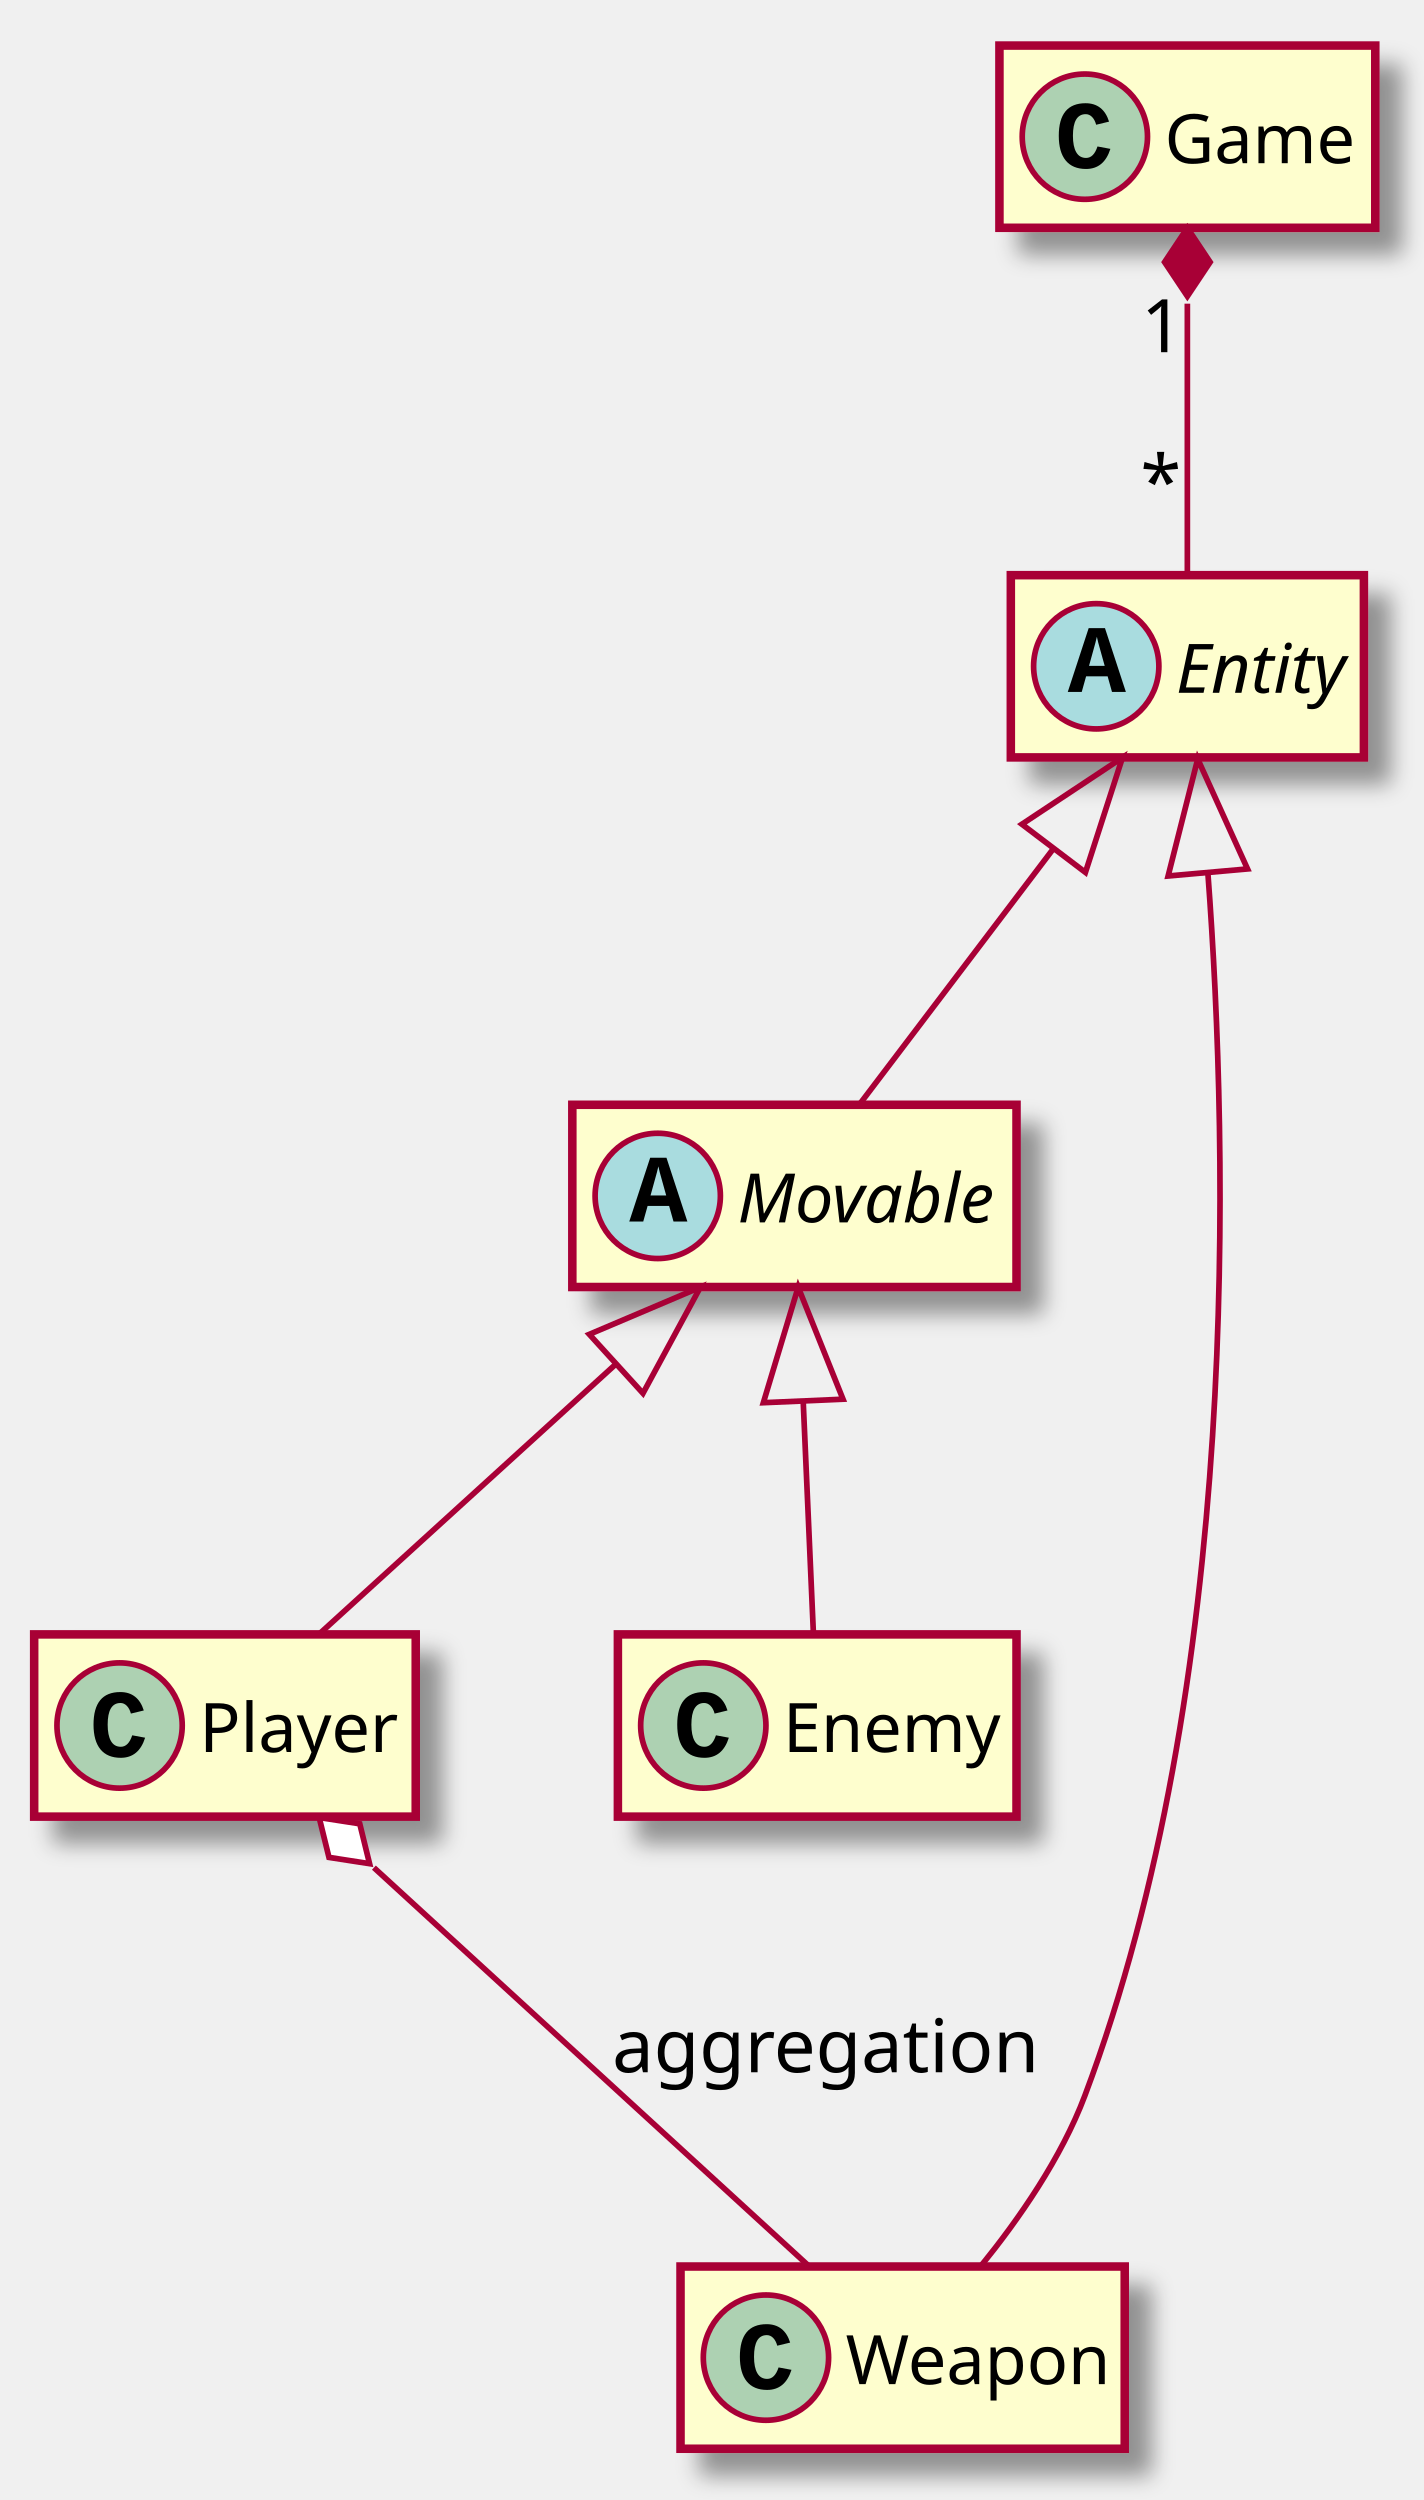
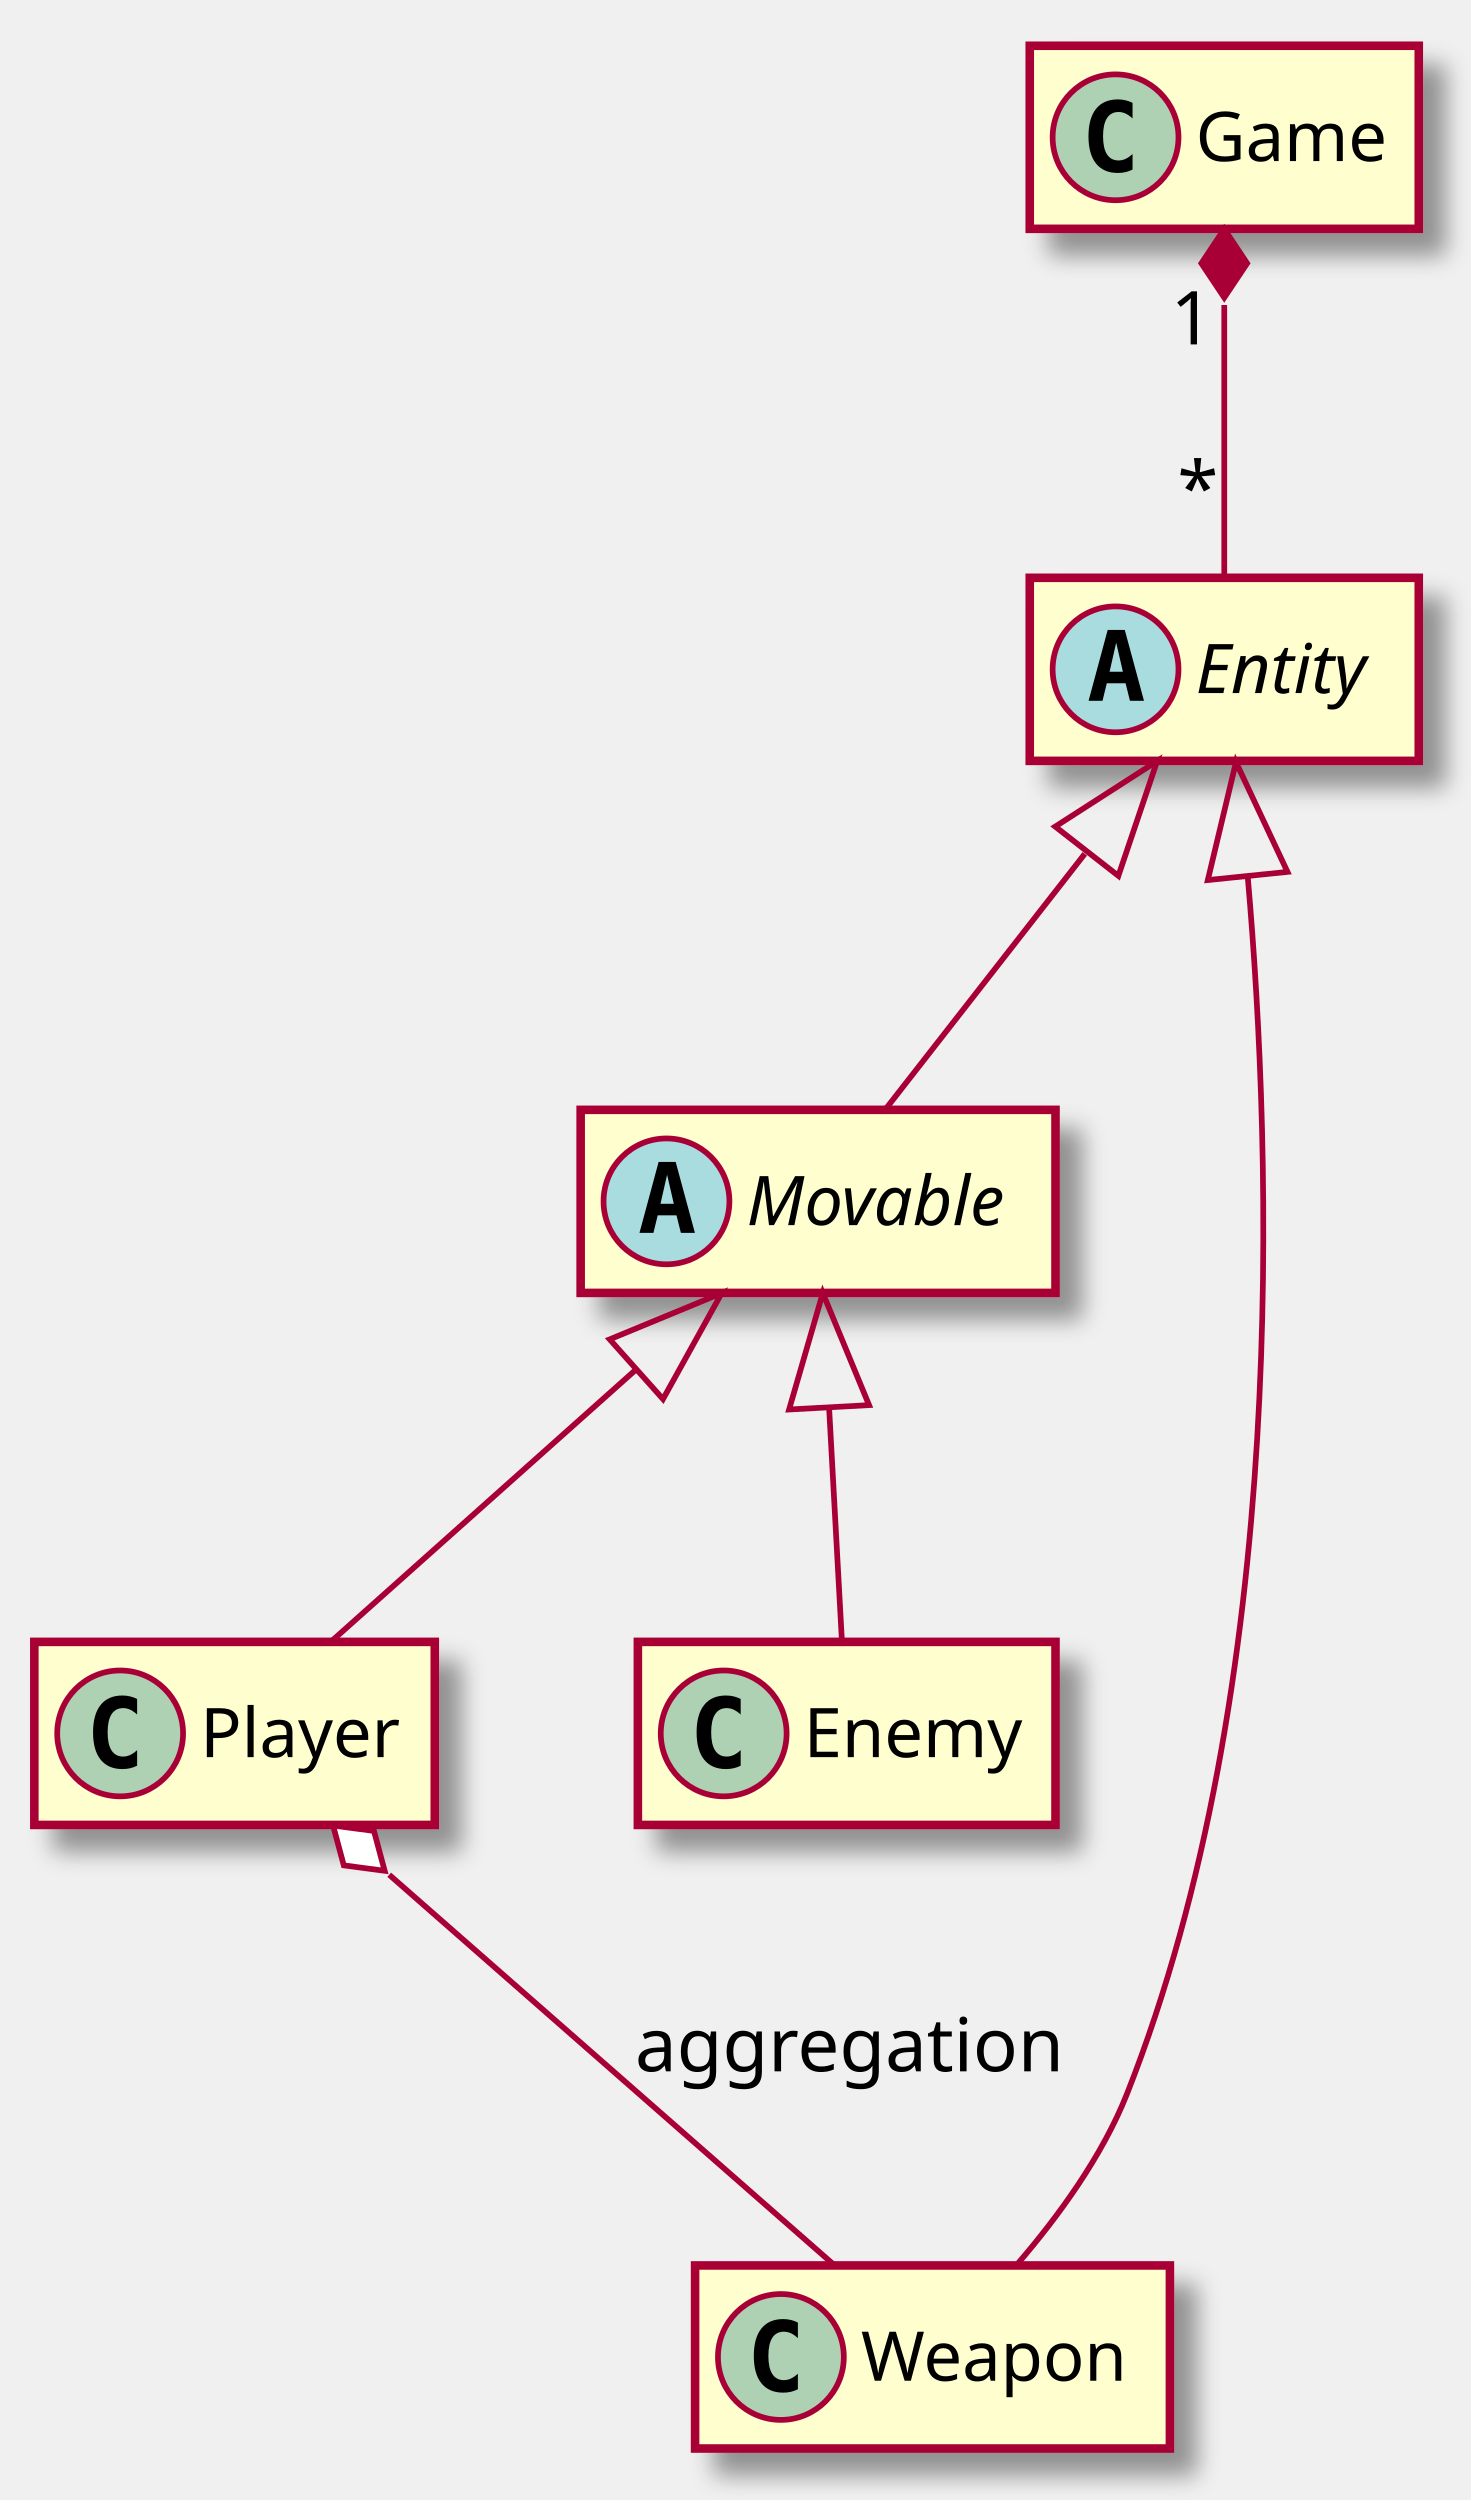
- <svg xmlns="http://www.w3.org/2000/svg" contentScriptType="application/ecmascript" contentStyleType="text/css" height="439px" preserveAspectRatio="none" style="width:250px;height:439px;" version="1.1" viewBox="0 0 250 439" width="250px" zoomAndPan="magnify">
+ <svg xmlns="http://www.w3.org/2000/svg" contentScriptType="application/ecmascript" contentStyleType="text/css" height="437px" preserveAspectRatio="none" style="width:257px;height:437px;" version="1.1" viewBox="0 0 257 437" width="257px" zoomAndPan="magnify">
  <defs>
-     <filter height="300%" id="fyqaf2g" width="300%" x="-1" y="-1">
+     <filter height="300%" id="fbrh2am" width="300%" x="-1" y="-1">
      <feGaussianBlur result="blurOut" stdDeviation="2.0" />
      <feColorMatrix in="blurOut" result="blurOut2" type="matrix" values="0 0 0 0 0 0 0 0 0 0 0 0 0 0 0 0 0 0 .4 0" />
      <feOffset dx="4.0" dy="4.0" in="blurOut2" result="blurOut3" />
      <feBlend in="SourceGraphic" in2="blurOut3" mode="normal" />
    </filter>
  </defs>
  <g>
-     <rect fill="#FEFECE" filter="url(#fyqaf2g)" height="32" style="stroke: #A80036; stroke-width: 1.5;" width="62" x="177.5" y="101" />
-     <ellipse cx="192.5" cy="117" fill="#A9DCDF" rx="11" ry="11" style="stroke: #A80036; stroke-width: 1.0;" />
-     <path d="M197.703,121.5 L195.266,121.5 L194.5,118.766 L190.719,118.766 L189.953,121.5 L187.5,121.5 L191.172,110.297 L194.031,110.297 L197.703,121.5 Z M192.609,111.812 Q192.531,112.156 192.359,112.852 Q192.188,113.547 191.234,116.922 L193.984,116.922 Q193.016,113.5 192.844,112.828 Q192.672,112.156 192.609,111.812 Z " />
-     <text fill="#000000" font-family="sans-serif" font-size="12" font-style="italic" lengthAdjust="spacingAndGlyphs" textLength="30" x="206.5" y="121.655">Entity</text>
-     <rect fill="#FEFECE" filter="url(#fyqaf2g)" height="32" style="stroke: #A80036; stroke-width: 1.5;" width="78" x="100.5" y="194" />
-     <ellipse cx="115.5" cy="210" fill="#A9DCDF" rx="11" ry="11" style="stroke: #A80036; stroke-width: 1.0;" />
-     <path d="M120.703,214.5 L118.266,214.5 L117.5,211.766 L113.719,211.766 L112.953,214.5 L110.5,214.5 L114.172,203.297 L117.031,203.297 L120.703,214.5 Z M115.609,204.812 Q115.531,205.156 115.359,205.852 Q115.188,206.547 114.234,209.922 L116.984,209.922 Q116.016,206.5 115.844,205.828 Q115.672,205.156 115.609,204.812 Z " />
-     <text fill="#000000" font-family="sans-serif" font-size="12" font-style="italic" lengthAdjust="spacingAndGlyphs" textLength="46" x="129.5" y="214.655">Movable</text>
-     <rect fill="#FEFECE" filter="url(#fyqaf2g)" height="32" style="stroke: #A80036; stroke-width: 1.5;" width="78" x="119.5" y="398" />
-     <ellipse cx="134.5" cy="414" fill="#ADD1B2" rx="11" ry="11" style="stroke: #A80036; stroke-width: 1.0;" />
-     <path d="M132.406,413.844 Q132.406,415.719 132.984,416.727 Q133.562,417.734 134.719,417.734 Q136.062,417.734 136.719,415.719 L138.984,416.141 Q137.875,419.672 134.703,419.672 Q132.359,419.672 131.141,418.188 Q129.922,416.703 129.922,413.844 Q129.922,408.125 134.625,408.125 Q136.172,408.125 137.211,408.938 Q138.25,409.75 138.75,411.359 L136.484,411.906 Q136.25,411.031 135.766,410.539 Q135.281,410.047 134.656,410.047 Q132.406,410.047 132.406,413.844 Z " />
-     <text fill="#000000" font-family="sans-serif" font-size="12" lengthAdjust="spacingAndGlyphs" textLength="46" x="148.5" y="418.655">Weapon</text>
-     <rect fill="#FEFECE" filter="url(#fyqaf2g)" height="32" style="stroke: #A80036; stroke-width: 1.5;" width="67" x="6" y="287" />
+     <rect fill="#FEFECE" filter="url(#fbrh2am)" height="32" style="stroke: #A80036; stroke-width: 1.5;" width="68" x="180" y="101" />
+     <ellipse cx="195" cy="117" fill="#A9DCDF" rx="11" ry="11" style="stroke: #A80036; stroke-width: 1.0;" />
+     <path d="M195.109,112.344 L193.953,117.422 L196.281,117.422 L195.109,112.344 Z M193.625,110.109 L196.609,110.109 L199.969,122.5 L197.516,122.5 L196.75,119.438 L193.469,119.438 L192.719,122.5 L190.281,122.5 L193.625,110.109 Z " />
+     <text fill="#000000" font-family="sans-serif" font-size="12" font-style="italic" lengthAdjust="spacingAndGlyphs" textLength="36" x="209" y="121.154">Entity</text>
+     <rect fill="#FEFECE" filter="url(#fbrh2am)" height="32" style="stroke: #A80036; stroke-width: 1.5;" width="83" x="101.5" y="194" />
+     <ellipse cx="116.5" cy="210" fill="#A9DCDF" rx="11" ry="11" style="stroke: #A80036; stroke-width: 1.0;" />
+     <path d="M116.609,205.344 L115.453,210.422 L117.781,210.422 L116.609,205.344 Z M115.125,203.109 L118.109,203.109 L121.469,215.5 L119.016,215.5 L118.25,212.438 L114.969,212.438 L114.219,215.5 L111.781,215.5 L115.125,203.109 Z " />
+     <text fill="#000000" font-family="sans-serif" font-size="12" font-style="italic" lengthAdjust="spacingAndGlyphs" textLength="51" x="130.5" y="214.154">Movable</text>
+     <rect fill="#FEFECE" filter="url(#fbrh2am)" height="32" style="stroke: #A80036; stroke-width: 1.5;" width="83" x="121.5" y="396" />
+     <ellipse cx="136.5" cy="412" fill="#ADD1B2" rx="11" ry="11" style="stroke: #A80036; stroke-width: 1.0;" />
+     <path d="M139.469,417.641 Q138.891,417.938 138.25,418.086 Q137.609,418.234 136.906,418.234 Q134.406,418.234 133.086,416.586 Q131.766,414.938 131.766,411.812 Q131.766,408.688 133.086,407.031 Q134.406,405.375 136.906,405.375 Q137.609,405.375 138.258,405.531 Q138.906,405.688 139.469,405.984 L139.469,408.703 Q138.844,408.125 138.25,407.852 Q137.656,407.578 137.031,407.578 Q135.688,407.578 135,408.648 Q134.312,409.719 134.312,411.812 Q134.312,413.906 135,414.977 Q135.688,416.047 137.031,416.047 Q137.656,416.047 138.25,415.773 Q138.844,415.5 139.469,414.922 L139.469,417.641 Z " />
+     <text fill="#000000" font-family="sans-serif" font-size="12" lengthAdjust="spacingAndGlyphs" textLength="51" x="150.5" y="416.154">Weapon</text>
+     <rect fill="#FEFECE" filter="url(#fbrh2am)" height="32" style="stroke: #A80036; stroke-width: 1.5;" width="70" x="6" y="287" />
    <ellipse cx="21" cy="303" fill="#ADD1B2" rx="11" ry="11" style="stroke: #A80036; stroke-width: 1.0;" />
-     <path d="M18.906,302.844 Q18.906,304.719 19.484,305.727 Q20.062,306.734 21.219,306.734 Q22.562,306.734 23.219,304.719 L25.484,305.141 Q24.375,308.672 21.203,308.672 Q18.859,308.672 17.641,307.188 Q16.422,305.703 16.422,302.844 Q16.422,297.125 21.125,297.125 Q22.672,297.125 23.711,297.938 Q24.75,298.75 25.25,300.359 L22.984,300.906 Q22.75,300.031 22.266,299.539 Q21.781,299.047 21.156,299.047 Q18.906,299.047 18.906,302.844 Z " />
-     <text fill="#000000" font-family="sans-serif" font-size="12" lengthAdjust="spacingAndGlyphs" textLength="35" x="35" y="307.655">Player</text>
-     <rect fill="#FEFECE" filter="url(#fyqaf2g)" height="32" style="stroke: #A80036; stroke-width: 1.5;" width="70" x="108.5" y="287" />
-     <ellipse cx="123.5" cy="303" fill="#ADD1B2" rx="11" ry="11" style="stroke: #A80036; stroke-width: 1.0;" />
-     <path d="M121.406,302.844 Q121.406,304.719 121.984,305.727 Q122.562,306.734 123.719,306.734 Q125.062,306.734 125.719,304.719 L127.984,305.141 Q126.875,308.672 123.703,308.672 Q121.359,308.672 120.141,307.188 Q118.922,305.703 118.922,302.844 Q118.922,297.125 123.625,297.125 Q125.172,297.125 126.211,297.938 Q127.25,298.75 127.75,300.359 L125.484,300.906 Q125.25,300.031 124.766,299.539 Q124.281,299.047 123.656,299.047 Q121.406,299.047 121.406,302.844 Z " />
-     <text fill="#000000" font-family="sans-serif" font-size="12" lengthAdjust="spacingAndGlyphs" textLength="38" x="137.5" y="307.655">Enemy</text>
-     <rect fill="#FEFECE" filter="url(#fyqaf2g)" height="32" style="stroke: #A80036; stroke-width: 1.5;" width="66" x="175.5" y="8" />
-     <ellipse cx="190.5" cy="24" fill="#ADD1B2" rx="11" ry="11" style="stroke: #A80036; stroke-width: 1.0;" />
-     <path d="M188.406,23.844 Q188.406,25.719 188.984,26.727 Q189.562,27.734 190.719,27.734 Q192.062,27.734 192.719,25.719 L194.984,26.141 Q193.875,29.672 190.703,29.672 Q188.359,29.672 187.141,28.188 Q185.922,26.703 185.922,23.844 Q185.922,18.125 190.625,18.125 Q192.172,18.125 193.211,18.938 Q194.25,19.75 194.75,21.359 L192.484,21.906 Q192.25,21.031 191.766,20.539 Q191.281,20.047 190.656,20.047 Q188.406,20.047 188.406,23.844 Z " />
-     <text fill="#000000" font-family="sans-serif" font-size="12" lengthAdjust="spacingAndGlyphs" textLength="34" x="204.5" y="28.655">Game</text>
-     <path d="M184.808,149.246 C173.342,164.367 160.105,181.826 150.911,193.951 " fill="none" style="stroke: #A80036; stroke-width: 1.0;" />
-     <polygon fill="none" points="179.444,144.734,197.106,133.027,190.6,153.193,179.444,144.734" style="stroke: #A80036; stroke-width: 1.0;" />
-     <path d="M212.113,153.431 C215.83,203.13 217.755,295.573 190.5,368 C186.381,378.946 178.92,389.679 172.238,397.916 " fill="none" style="stroke: #A80036; stroke-width: 1.0;" />
-     <polygon fill="none" points="205.121,153.825,210.321,133.284,219.066,152.585,205.121,153.825" style="stroke: #A80036; stroke-width: 1.0;" />
-     <path d="M108.115,239.56 C90.862,255.261 70.159,274.101 56.038,286.951 " fill="none" style="stroke: #A80036; stroke-width: 1.0;" />
-     <polygon fill="none" points="103.484,234.31,122.987,226.027,112.906,244.665,103.484,234.31" style="stroke: #A80036; stroke-width: 1.0;" />
-     <path d="M141.049,246.238 C141.67,260.363 142.352,275.88 142.839,286.951 " fill="none" style="stroke: #A80036; stroke-width: 1.0;" />
-     <polygon fill="none" points="134.046,246.315,140.161,226.027,148.032,245.7,134.046,246.315" style="stroke: #A80036; stroke-width: 1.0;" />
-     <path d="M208.5,53.319 C208.5,69.067 208.5,88.035 208.5,100.951 " fill="none" style="stroke: #A80036; stroke-width: 1.0;" />
-     <polygon fill="#A80036" points="208.5,40.027,204.5,46.027,208.5,52.027,212.5,46.027,208.5,40.027" style="stroke: #A80036; stroke-width: 1.0;" />
-     <text fill="#000000" font-family="sans-serif" font-size="13" lengthAdjust="spacingAndGlyphs" textLength="7" x="200.384" y="61.852">1</text>
-     <text fill="#000000" font-family="sans-serif" font-size="13" lengthAdjust="spacingAndGlyphs" textLength="7" x="200.253" y="89.226">*</text>
-     <path d="M65.655,327.957 C88.963,349.307 122.354,379.892 142.094,397.973 " fill="none" style="stroke: #A80036; stroke-width: 1.0;" />
-     <polygon fill="#FFFFFF" points="56.046,319.156,57.769,326.158,64.895,327.262,63.173,320.259,56.046,319.156" style="stroke: #A80036; stroke-width: 1.0;" />
-     <text fill="#000000" font-family="sans-serif" font-size="13" lengthAdjust="spacingAndGlyphs" textLength="74" x="107.5" y="363.895">aggregation</text>
+     <path d="M23.969,308.641 Q23.391,308.938 22.75,309.086 Q22.109,309.234 21.406,309.234 Q18.906,309.234 17.586,307.586 Q16.266,305.938 16.266,302.812 Q16.266,299.688 17.586,298.031 Q18.906,296.375 21.406,296.375 Q22.109,296.375 22.758,296.531 Q23.406,296.688 23.969,296.984 L23.969,299.703 Q23.344,299.125 22.75,298.852 Q22.156,298.578 21.531,298.578 Q20.188,298.578 19.5,299.648 Q18.812,300.719 18.812,302.812 Q18.812,304.906 19.5,305.977 Q20.188,307.047 21.531,307.047 Q22.156,307.047 22.75,306.773 Q23.344,306.5 23.969,305.922 L23.969,308.641 Z " />
+     <text fill="#000000" font-family="sans-serif" font-size="12" lengthAdjust="spacingAndGlyphs" textLength="38" x="35" y="307.154">Player</text>
+     <rect fill="#FEFECE" filter="url(#fbrh2am)" height="32" style="stroke: #A80036; stroke-width: 1.5;" width="73" x="111.5" y="287" />
+     <ellipse cx="126.5" cy="303" fill="#ADD1B2" rx="11" ry="11" style="stroke: #A80036; stroke-width: 1.0;" />
+     <path d="M129.469,308.641 Q128.891,308.938 128.25,309.086 Q127.609,309.234 126.906,309.234 Q124.406,309.234 123.086,307.586 Q121.766,305.938 121.766,302.812 Q121.766,299.688 123.086,298.031 Q124.406,296.375 126.906,296.375 Q127.609,296.375 128.258,296.531 Q128.906,296.688 129.469,296.984 L129.469,299.703 Q128.844,299.125 128.25,298.852 Q127.656,298.578 127.031,298.578 Q125.688,298.578 125,299.648 Q124.312,300.719 124.312,302.812 Q124.312,304.906 125,305.977 Q125.688,307.047 127.031,307.047 Q127.656,307.047 128.25,306.773 Q128.844,306.5 129.469,305.922 L129.469,308.641 Z " />
+     <text fill="#000000" font-family="sans-serif" font-size="12" lengthAdjust="spacingAndGlyphs" textLength="41" x="140.5" y="307.154">Enemy</text>
+     <rect fill="#FEFECE" filter="url(#fbrh2am)" height="32" style="stroke: #A80036; stroke-width: 1.5;" width="68" x="180" y="8" />
+     <ellipse cx="195" cy="24" fill="#ADD1B2" rx="11" ry="11" style="stroke: #A80036; stroke-width: 1.0;" />
+     <path d="M197.969,29.641 Q197.391,29.938 196.75,30.086 Q196.109,30.234 195.406,30.234 Q192.906,30.234 191.586,28.586 Q190.266,26.938 190.266,23.812 Q190.266,20.688 191.586,19.031 Q192.906,17.375 195.406,17.375 Q196.109,17.375 196.758,17.531 Q197.406,17.688 197.969,17.984 L197.969,20.703 Q197.344,20.125 196.75,19.852 Q196.156,19.578 195.531,19.578 Q194.188,19.578 193.5,20.648 Q192.812,21.719 192.812,23.812 Q192.812,25.906 193.5,26.977 Q194.188,28.047 195.531,28.047 Q196.156,28.047 196.75,27.773 Q197.344,27.5 197.969,26.922 L197.969,29.641 Z " />
+     <text fill="#000000" font-family="sans-serif" font-size="12" lengthAdjust="spacingAndGlyphs" textLength="36" x="209" y="28.154">Game</text>
+     <path d="M189.622,149.246 C177.823,164.367 164.202,181.826 154.742,193.951 " fill="none" style="stroke: #A80036; stroke-width: 1.0;" />
+     <polygon fill="none" points="184.454,144.489,202.276,133.027,195.492,153.101,184.454,144.489" style="stroke: #A80036; stroke-width: 1.0;" />
+     <path d="M218.105,153.28 C222.436,202.739 225.219,294.628 197,366 C192.68,376.927 184.939,387.498 177.934,395.645 " fill="none" style="stroke: #A80036; stroke-width: 1.0;" />
+     <polygon fill="none" points="211.126,153.834,216.049,133.224,225.053,152.406,211.126,153.834" style="stroke: #A80036; stroke-width: 1.0;" />
+     <path d="M110.987,239.56 C93.389,255.261 72.272,274.101 57.868,286.951 " fill="none" style="stroke: #A80036; stroke-width: 1.0;" />
+     <polygon fill="none" points="106.573,234.118,126.157,226.027,115.893,244.565,106.573,234.118" style="stroke: #A80036; stroke-width: 1.0;" />
+     <path d="M144.936,246.238 C145.712,260.363 146.565,275.88 147.173,286.951 " fill="none" style="stroke: #A80036; stroke-width: 1.0;" />
+     <polygon fill="none" points="137.934,246.381,143.826,226.027,151.912,245.613,137.934,246.381" style="stroke: #A80036; stroke-width: 1.0;" />
+     <path d="M214,53.319 C214,69.067 214,88.035 214,100.951 " fill="none" style="stroke: #A80036; stroke-width: 1.0;" />
+     <polygon fill="#A80036" points="214,40.027,210,46.027,214,52.027,218,46.027,214,40.027" style="stroke: #A80036; stroke-width: 1.0;" />
+     <text fill="#000000" font-family="sans-serif" font-size="13" lengthAdjust="spacingAndGlyphs" textLength="8" x="204.625" y="60.204">1</text>
+     <text fill="#000000" font-family="sans-serif" font-size="13" lengthAdjust="spacingAndGlyphs" textLength="7" x="205.797" y="89.946">*</text>
+     <path d="M68.03,327.707 C91.792,348.547 125.652,378.244 145.867,395.973 " fill="none" style="stroke: #A80036; stroke-width: 1.0;" />
+     <polygon fill="#FFFFFF" points="58.221,319.104,60.094,326.067,67.243,327.017,65.369,320.053,58.221,319.104" style="stroke: #A80036; stroke-width: 1.0;" />
+     <text fill="#000000" font-family="sans-serif" font-size="13" lengthAdjust="spacingAndGlyphs" textLength="77" x="111" y="362.067">aggregation</text>
  </g>
</svg>
